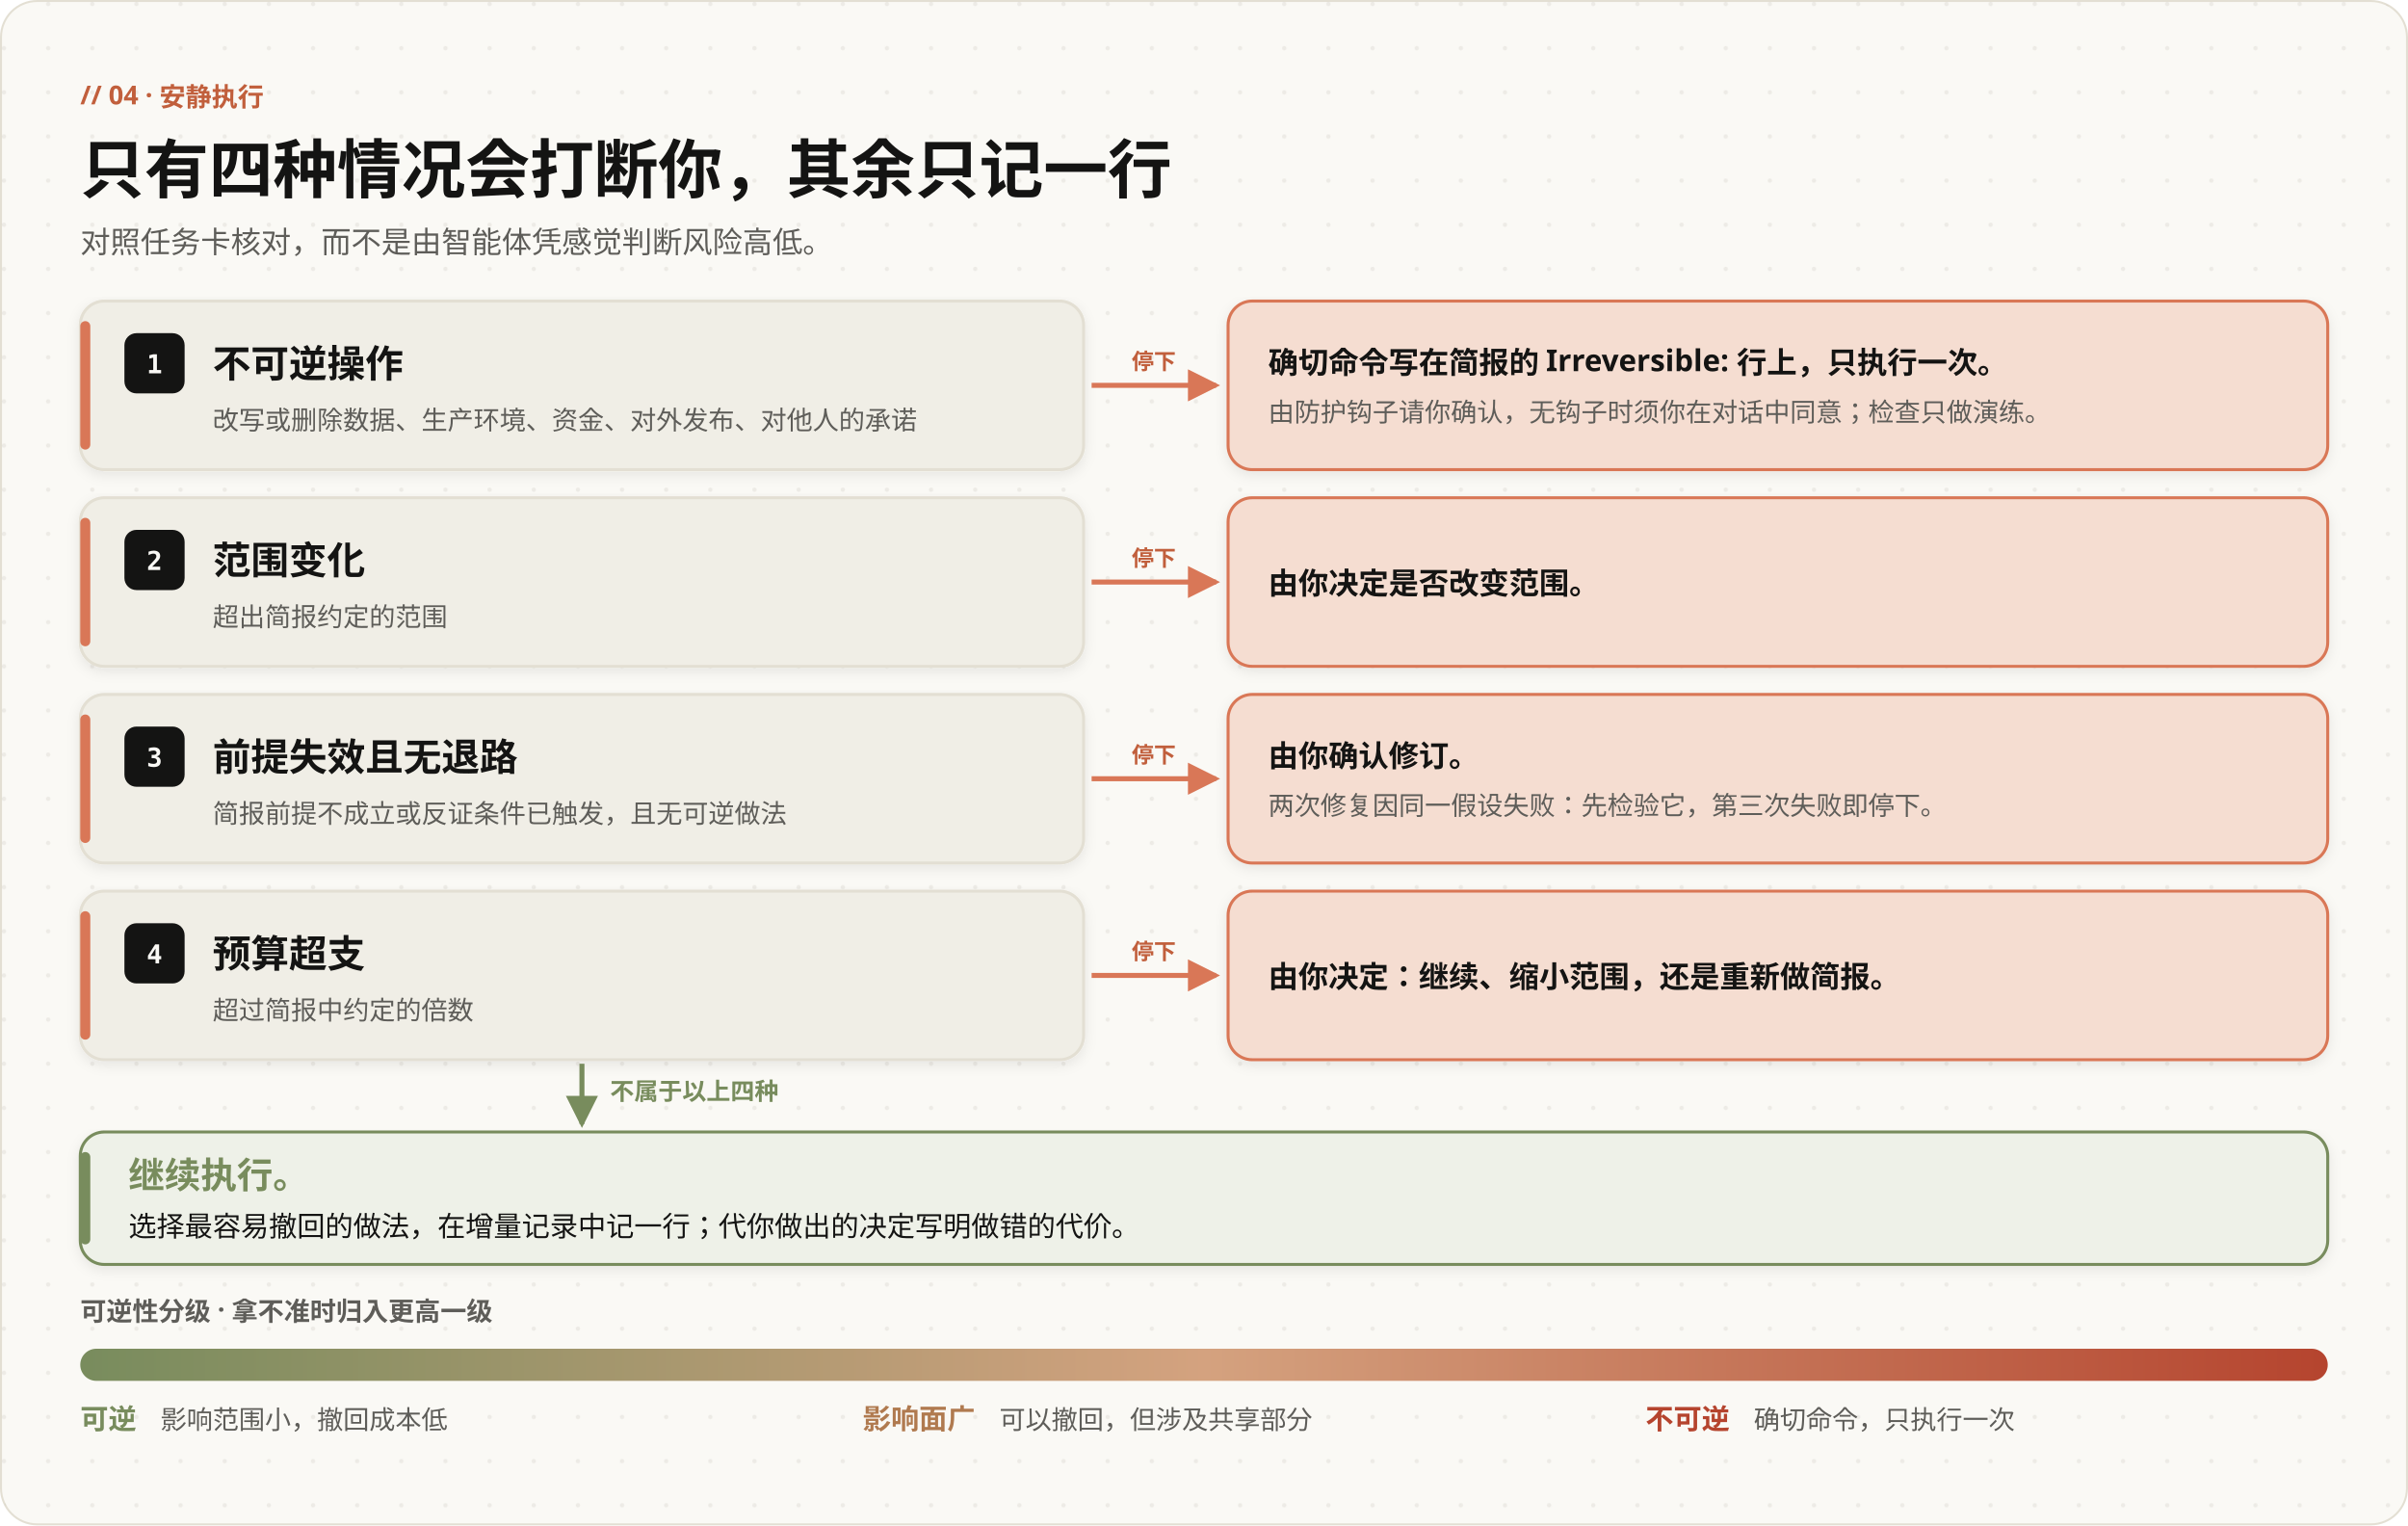
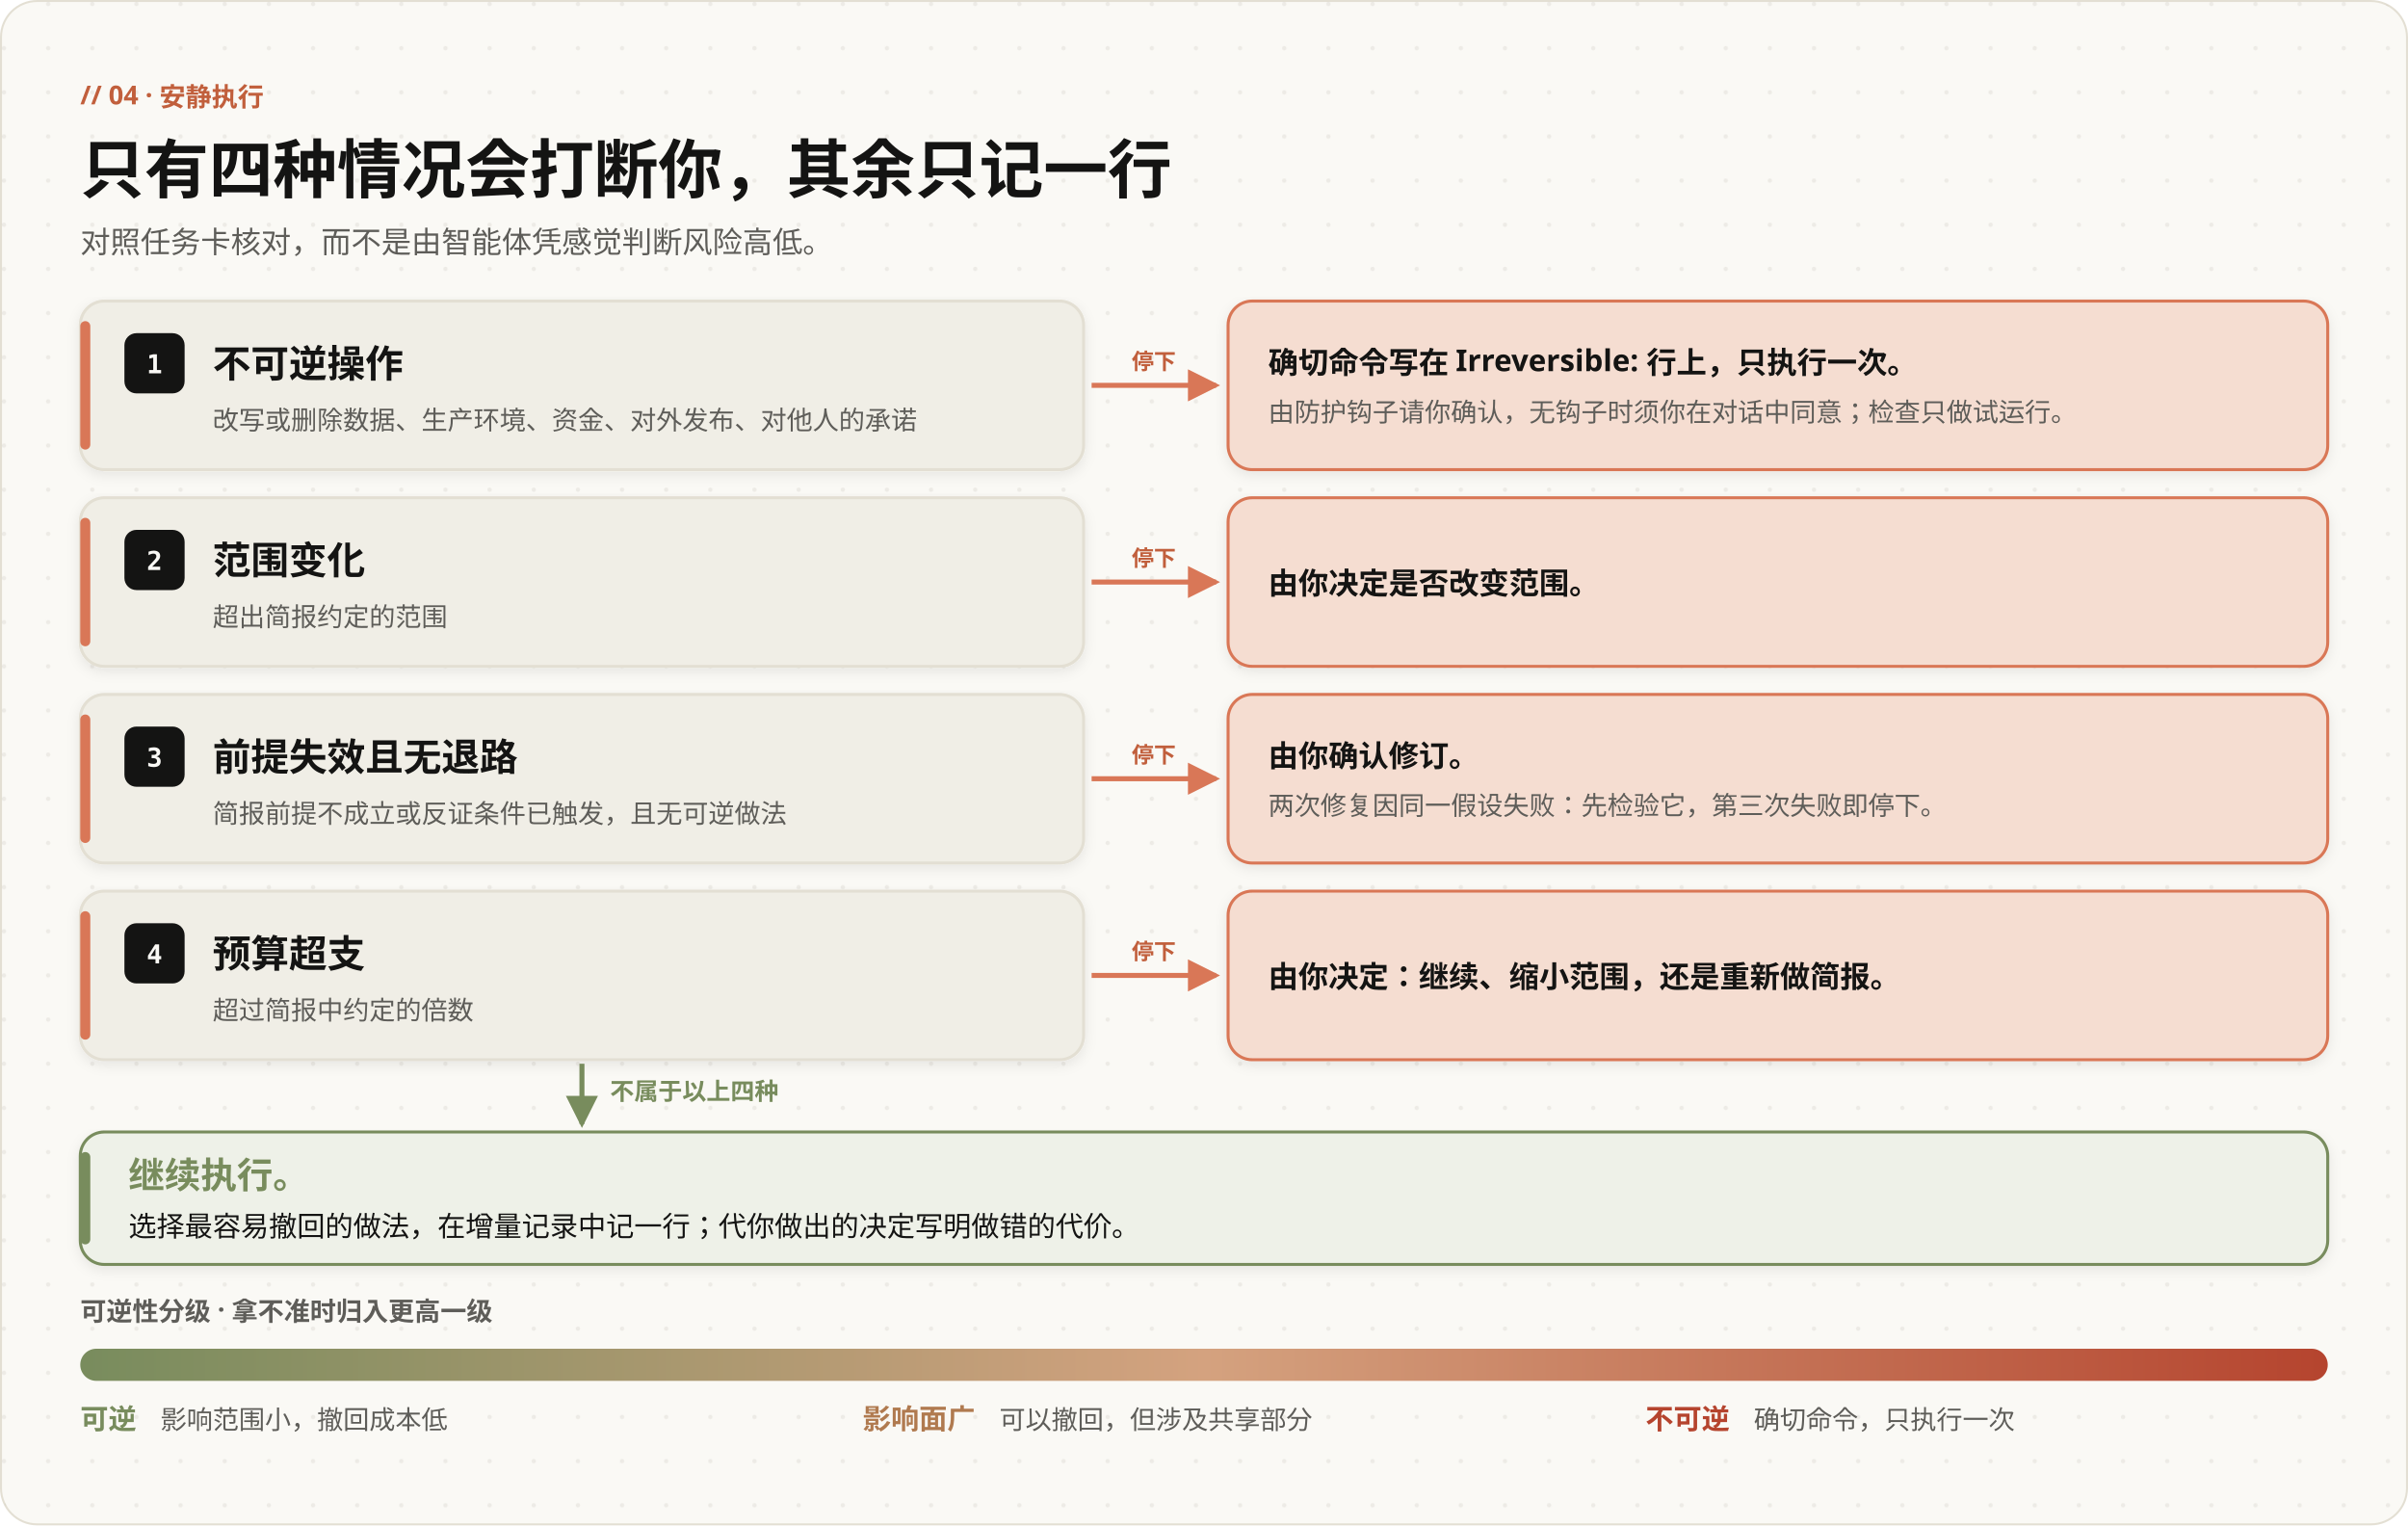
<svg xmlns="http://www.w3.org/2000/svg" width="1200" height="760" viewBox="0 0 1200 760" role="img" aria-labelledby="t d">
  <defs>
    <marker id="ah" viewBox="0 0 10 10" refX="8" refY="5" markerWidth="8" markerHeight="8" orient="auto-start-reverse">
      <path d="M1 1L9 5L1 9z" fill="#D97757" />
    </marker>
    <marker id="ahc" viewBox="0 0 10 10" refX="8" refY="5" markerWidth="7" markerHeight="7" orient="auto-start-reverse">
      <path d="M1 1L9 5L1 9z" fill="#B1ADA1" />
    </marker>
    <marker id="ahg" viewBox="0 0 10 10" refX="8" refY="5" markerWidth="8" markerHeight="8" orient="auto-start-reverse">
      <path d="M1 1L9 5L1 9z" fill="#788C5D" />
    </marker>
    <filter id="sh" x="-5%" y="-5%" width="110%" height="120%">
      <feDropShadow dx="0" dy="2" stdDeviation="3" flood-color="#141413" flood-opacity="0.08" />
    </filter>
    <pattern id="dots" width="22" height="22" patternUnits="userSpaceOnUse">
      <circle cx="2" cy="2" r="1.1" fill="#B1ADA1" opacity="0.35" />
    </pattern>
    <linearGradient id="spec" x1="0" x2="1">
      <stop offset="0" stop-color="#788C5D" />
      <stop offset="0.5" stop-color="#D4A27F" />
      <stop offset="1" stop-color="#B5442E" />
    </linearGradient>
  </defs>
  <rect x="0.5" y="0.5" width="1199" height="759" rx="18" fill="#FAF9F5" stroke="#E3DFD3" />
  <rect x="0.5" y="0.5" width="1199" height="759" rx="18" fill="url(#dots)" opacity="0.5" />
  <text x="40" y="52" font-family="Noto Sans SC, 'PingFang SC', 'Microsoft YaHei', sans-serif" font-size="13" fill="#C15F3C" font-weight="700">// 04 · 安静执行</text>
  <text x="40" y="96" font-family="Noto Sans SC, 'PingFang SC', 'Microsoft YaHei', sans-serif" font-size="32" fill="#141413" font-weight="700">只有四种情况会打断你，其余只记一行</text>
  <text x="40" y="126" font-family="Noto Sans SC, 'PingFang SC', 'Microsoft YaHei', sans-serif" font-size="15" fill="#5E5D59">对照任务卡核对，而不是由智能体凭感觉判断风险高低。</text>
  <rect x="40" y="150" width="500" height="84" rx="12" fill="#F0EEE6" stroke="#E3DFD3" stroke-width="1.5" filter="url(#sh)" />
  <rect x="40" y="160" width="5" height="64" rx="2.5" fill="#D97757" />
  <rect x="62" y="166" width="30" height="30" rx="6" fill="#141413" />
  <text x="77.0" y="186.0" font-family="ui-monospace, SFMono-Regular, Menlo, Consolas, monospace" font-size="13" fill="#FAF9F5" font-weight="700" text-anchor="middle">1</text>
  <text x="106" y="188" font-family="Noto Sans SC, 'PingFang SC', 'Microsoft YaHei', sans-serif" font-size="19" fill="#141413" font-weight="700">不可逆操作</text>
  <text x="106" y="214" font-family="Noto Sans SC, 'PingFang SC', 'Microsoft YaHei', sans-serif" font-size="13" fill="#5E5D59">改写或删除数据、生产环境、资金、对外发布、对他人的承诺</text>
  <path d="M544 192L606 192" stroke="#D97757" stroke-width="2.5" fill="none" marker-end="url(#ah)" />
  <text x="575" y="184" font-family="Noto Sans SC, 'PingFang SC', 'Microsoft YaHei', sans-serif" font-size="11" fill="#C15F3C" font-weight="700" text-anchor="middle">停下</text>
  <rect x="612" y="150" width="548" height="84" rx="12" fill="#F5DDD1" stroke="#D97757" stroke-width="1.5" filter="url(#sh)" />
-   <text x="632" y="186" font-family="Noto Sans SC, 'PingFang SC', 'Microsoft YaHei', sans-serif" font-size="15" fill="#141413" font-weight="700">确切命令写在简报的 Irreversible: 行上，只执行一次。</text>
-   <text x="632" y="210" font-family="Noto Sans SC, 'PingFang SC', 'Microsoft YaHei', sans-serif" font-size="13" fill="#5E5D59">由防护钩子请你确认，无钩子时须你在对话中同意；检查只做演练。</text>
+   <text x="632" y="186" font-family="Noto Sans SC, 'PingFang SC', 'Microsoft YaHei', sans-serif" font-size="15" fill="#141413" font-weight="700">确切命令写在 Irreversible: 行上，只执行一次。</text>
+   <text x="632" y="210" font-family="Noto Sans SC, 'PingFang SC', 'Microsoft YaHei', sans-serif" font-size="13" fill="#5E5D59">由防护钩子请你确认，无钩子时须你在对话中同意；检查只做试运行。</text>
  <rect x="40" y="248" width="500" height="84" rx="12" fill="#F0EEE6" stroke="#E3DFD3" stroke-width="1.5" filter="url(#sh)" />
  <rect x="40" y="258" width="5" height="64" rx="2.5" fill="#D97757" />
  <rect x="62" y="264" width="30" height="30" rx="6" fill="#141413" />
  <text x="77.0" y="284.0" font-family="ui-monospace, SFMono-Regular, Menlo, Consolas, monospace" font-size="13" fill="#FAF9F5" font-weight="700" text-anchor="middle">2</text>
  <text x="106" y="286" font-family="Noto Sans SC, 'PingFang SC', 'Microsoft YaHei', sans-serif" font-size="19" fill="#141413" font-weight="700">范围变化</text>
  <text x="106" y="312" font-family="Noto Sans SC, 'PingFang SC', 'Microsoft YaHei', sans-serif" font-size="13" fill="#5E5D59">超出简报约定的范围</text>
  <path d="M544 290L606 290" stroke="#D97757" stroke-width="2.5" fill="none" marker-end="url(#ah)" />
  <text x="575" y="282" font-family="Noto Sans SC, 'PingFang SC', 'Microsoft YaHei', sans-serif" font-size="11" fill="#C15F3C" font-weight="700" text-anchor="middle">停下</text>
  <rect x="612" y="248" width="548" height="84" rx="12" fill="#F5DDD1" stroke="#D97757" stroke-width="1.5" filter="url(#sh)" />
  <text x="632" y="296" font-family="Noto Sans SC, 'PingFang SC', 'Microsoft YaHei', sans-serif" font-size="15" fill="#141413" font-weight="700">由你决定是否改变范围。</text>
  <rect x="40" y="346" width="500" height="84" rx="12" fill="#F0EEE6" stroke="#E3DFD3" stroke-width="1.5" filter="url(#sh)" />
  <rect x="40" y="356" width="5" height="64" rx="2.5" fill="#D97757" />
  <rect x="62" y="362" width="30" height="30" rx="6" fill="#141413" />
  <text x="77.0" y="382.0" font-family="ui-monospace, SFMono-Regular, Menlo, Consolas, monospace" font-size="13" fill="#FAF9F5" font-weight="700" text-anchor="middle">3</text>
  <text x="106" y="384" font-family="Noto Sans SC, 'PingFang SC', 'Microsoft YaHei', sans-serif" font-size="19" fill="#141413" font-weight="700">前提失效且无退路</text>
  <text x="106" y="410" font-family="Noto Sans SC, 'PingFang SC', 'Microsoft YaHei', sans-serif" font-size="13" fill="#5E5D59">简报前提不成立或反证条件已触发，且无可逆做法</text>
  <path d="M544 388L606 388" stroke="#D97757" stroke-width="2.5" fill="none" marker-end="url(#ah)" />
  <text x="575" y="380" font-family="Noto Sans SC, 'PingFang SC', 'Microsoft YaHei', sans-serif" font-size="11" fill="#C15F3C" font-weight="700" text-anchor="middle">停下</text>
  <rect x="612" y="346" width="548" height="84" rx="12" fill="#F5DDD1" stroke="#D97757" stroke-width="1.5" filter="url(#sh)" />
  <text x="632" y="382" font-family="Noto Sans SC, 'PingFang SC', 'Microsoft YaHei', sans-serif" font-size="15" fill="#141413" font-weight="700">由你确认修订。</text>
  <text x="632" y="406" font-family="Noto Sans SC, 'PingFang SC', 'Microsoft YaHei', sans-serif" font-size="13" fill="#5E5D59">两次修复因同一假设失败：先检验它，第三次失败即停下。</text>
  <rect x="40" y="444" width="500" height="84" rx="12" fill="#F0EEE6" stroke="#E3DFD3" stroke-width="1.5" filter="url(#sh)" />
  <rect x="40" y="454" width="5" height="64" rx="2.5" fill="#D97757" />
  <rect x="62" y="460" width="30" height="30" rx="6" fill="#141413" />
  <text x="77.0" y="480.0" font-family="ui-monospace, SFMono-Regular, Menlo, Consolas, monospace" font-size="13" fill="#FAF9F5" font-weight="700" text-anchor="middle">4</text>
  <text x="106" y="482" font-family="Noto Sans SC, 'PingFang SC', 'Microsoft YaHei', sans-serif" font-size="19" fill="#141413" font-weight="700">预算超支</text>
  <text x="106" y="508" font-family="Noto Sans SC, 'PingFang SC', 'Microsoft YaHei', sans-serif" font-size="13" fill="#5E5D59">超过简报中约定的倍数</text>
  <path d="M544 486L606 486" stroke="#D97757" stroke-width="2.5" fill="none" marker-end="url(#ah)" />
  <text x="575" y="478" font-family="Noto Sans SC, 'PingFang SC', 'Microsoft YaHei', sans-serif" font-size="11" fill="#C15F3C" font-weight="700" text-anchor="middle">停下</text>
  <rect x="612" y="444" width="548" height="84" rx="12" fill="#F5DDD1" stroke="#D97757" stroke-width="1.5" filter="url(#sh)" />
  <text x="632" y="492" font-family="Noto Sans SC, 'PingFang SC', 'Microsoft YaHei', sans-serif" font-size="15" fill="#141413" font-weight="700">由你决定：继续、缩小范围，还是重新做简报。</text>
  <path d="M290 530L290 560" stroke="#788C5D" stroke-width="2.5" fill="none" marker-end="url(#ahg)" />
  <text x="304" y="548" font-family="Noto Sans SC, 'PingFang SC', 'Microsoft YaHei', sans-serif" font-size="12" fill="#788C5D" font-weight="700">不属于以上四种</text>
  <rect x="40" y="564" width="1120" height="66" rx="12" fill="#EEF1E8" stroke="#788C5D" stroke-width="1.5" filter="url(#sh)" />
  <rect x="40" y="574" width="5" height="46" rx="2.5" fill="#788C5D" />
  <text x="64" y="592" font-family="Noto Sans SC, 'PingFang SC', 'Microsoft YaHei', sans-serif" font-size="18" fill="#788C5D" font-weight="700">继续执行。</text>
  <text x="64" y="616" font-family="Noto Sans SC, 'PingFang SC', 'Microsoft YaHei', sans-serif" font-size="14" fill="#141413">选择最容易撤回的做法，在增量记录中记一行；代你做出的决定写明做错的代价。</text>
  <text x="40" y="658" font-family="Noto Sans SC, 'PingFang SC', 'Microsoft YaHei', sans-serif" font-size="13" fill="#5E5D59" font-weight="700">可逆性分级 · 拿不准时归入更高一级</text>
  <rect x="40" y="672" width="1120" height="16" rx="8" fill="url(#spec)" />
  <text x="40" y="712" font-family="Noto Sans SC, 'PingFang SC', 'Microsoft YaHei', sans-serif" font-size="14" fill="#788C5D" font-weight="700">可逆</text>
  <text x="80.0" y="712" font-family="Noto Sans SC, 'PingFang SC', 'Microsoft YaHei', sans-serif" font-size="13" fill="#5E5D59">影响范围小，撤回成本低</text>
  <text x="430" y="712" font-family="Noto Sans SC, 'PingFang SC', 'Microsoft YaHei', sans-serif" font-size="14" fill="#B07A4F" font-weight="700">影响面广</text>
  <text x="498.0" y="712" font-family="Noto Sans SC, 'PingFang SC', 'Microsoft YaHei', sans-serif" font-size="13" fill="#5E5D59">可以撤回，但涉及共享部分</text>
  <text x="820" y="712" font-family="Noto Sans SC, 'PingFang SC', 'Microsoft YaHei', sans-serif" font-size="14" fill="#B5442E" font-weight="700">不可逆</text>
  <text x="874.0" y="712" font-family="Noto Sans SC, 'PingFang SC', 'Microsoft YaHei', sans-serif" font-size="13" fill="#5E5D59">确切命令，只执行一次</text>
</svg>
